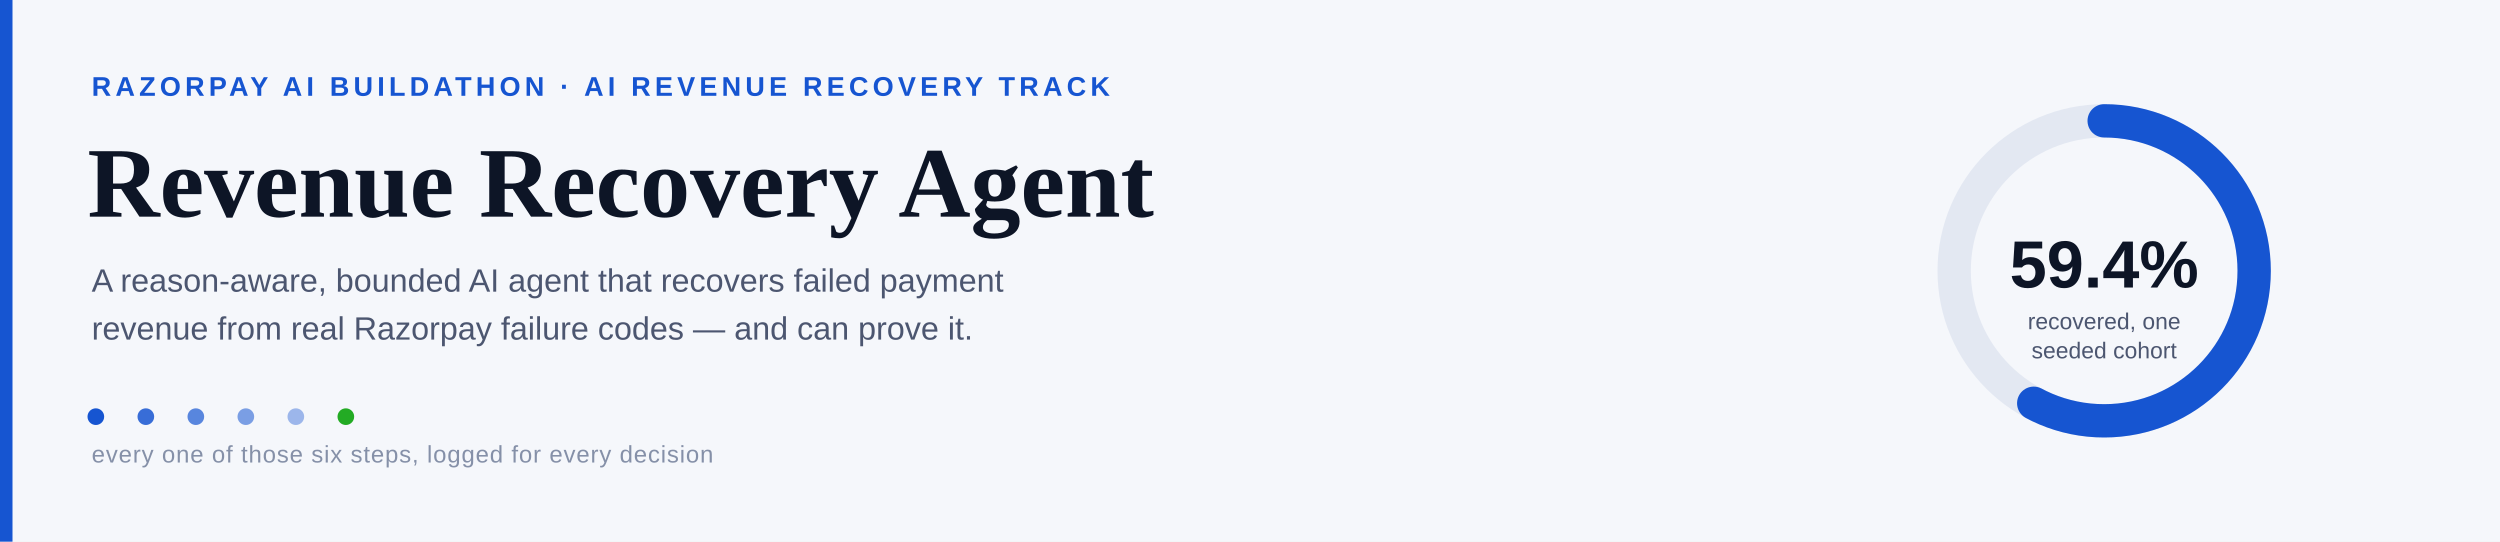
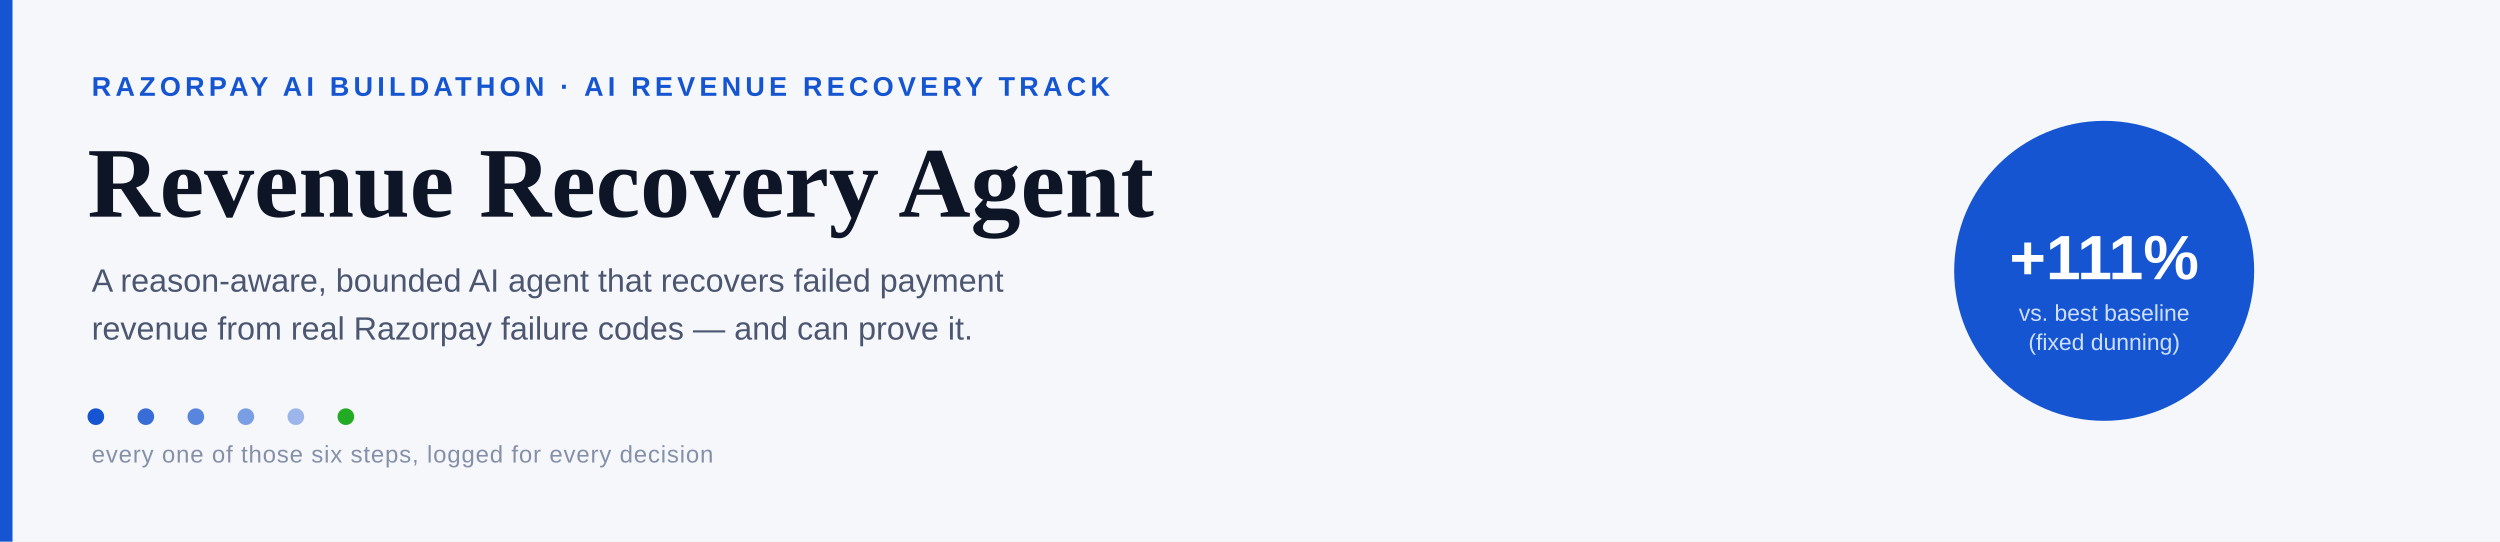
<svg xmlns="http://www.w3.org/2000/svg" viewBox="0 0 1200 260" font-family="Georgia, 'Times New Roman', serif">
  <defs>
    <style>
      .sans { font-family: Arial, Helvetica, sans-serif; }
      .eyebrow { fill:#1655d1; font-size:13px; font-weight:700; letter-spacing:2px; }
      .title { fill:#0d1526; font-size:48px; font-weight:700; }
      .sub { fill:#4c5670; font-size:15.5px; }
      .foot { fill:#8590a8; font-size:11.5px; letter-spacing:0.4px; }
-       .gaugeval { fill:#0d1526; font-size:32px; font-weight:700; }
-       .gaugecap { fill:#4c5670; font-size:11px; }
+       .gaugeval { fill:#ffffff; font-size:30px; font-weight:700; }
+       .gaugecap { fill:#cfe0ff; font-size:11px; }
    </style>
  </defs>
  <rect x="0" y="0" width="1200" height="260" fill="#f5f7fb" />
  <rect x="0" y="0" width="6" height="260" fill="#1655d1" />
  <text class="eyebrow sans" x="44" y="46">RAZORPAY AI BUILDATHON · AI REVENUE RECOVERY TRACK</text>
  <text class="title" x="42" y="104">Revenue Recovery Agent</text>
  <text class="sub sans" x="44" y="140">A reason-aware, bounded AI agent that recovers failed payment</text>
  <text class="sub sans" x="44" y="163">revenue from real Razorpay failure codes — and can prove it.</text>
  <g fill="#1655d1">
    <circle cx="46" cy="200" r="4" />
    <circle cx="70" cy="200" r="4" opacity="0.85" />
    <circle cx="94" cy="200" r="4" opacity="0.7" />
    <circle cx="118" cy="200" r="4" opacity="0.55" />
    <circle cx="142" cy="200" r="4" opacity="0.4" />
    <circle cx="166" cy="200" r="4" fill="#0ca30c" opacity="0.9" />
  </g>
  <text class="foot sans" x="44" y="222">every one of those six steps, logged for every decision</text>
  <g transform="translate(1010,130)">
-     <circle r="72" fill="none" stroke="#e3e8f2" stroke-width="16" />
-     <circle r="72" fill="none" stroke="#1655d1" stroke-width="16" stroke-linecap="round" stroke-dasharray="261.4 439.8" transform="rotate(-90)" />
-     <text class="gaugeval sans" x="0" y="8" text-anchor="middle">59.4%</text>
-     <text class="gaugecap sans" x="0" y="28" text-anchor="middle">recovered, one</text>
-     <text class="gaugecap sans" x="0" y="42" text-anchor="middle">seeded cohort</text>
+     <circle r="72" fill="#1655d1" />
+     <text class="gaugeval sans" x="0" y="4" text-anchor="middle">+111%</text>
+     <text class="gaugecap sans" x="0" y="24" text-anchor="middle">vs. best baseline</text>
+     <text class="gaugecap sans" x="0" y="38" text-anchor="middle">(fixed dunning)</text>
  </g>
</svg>
